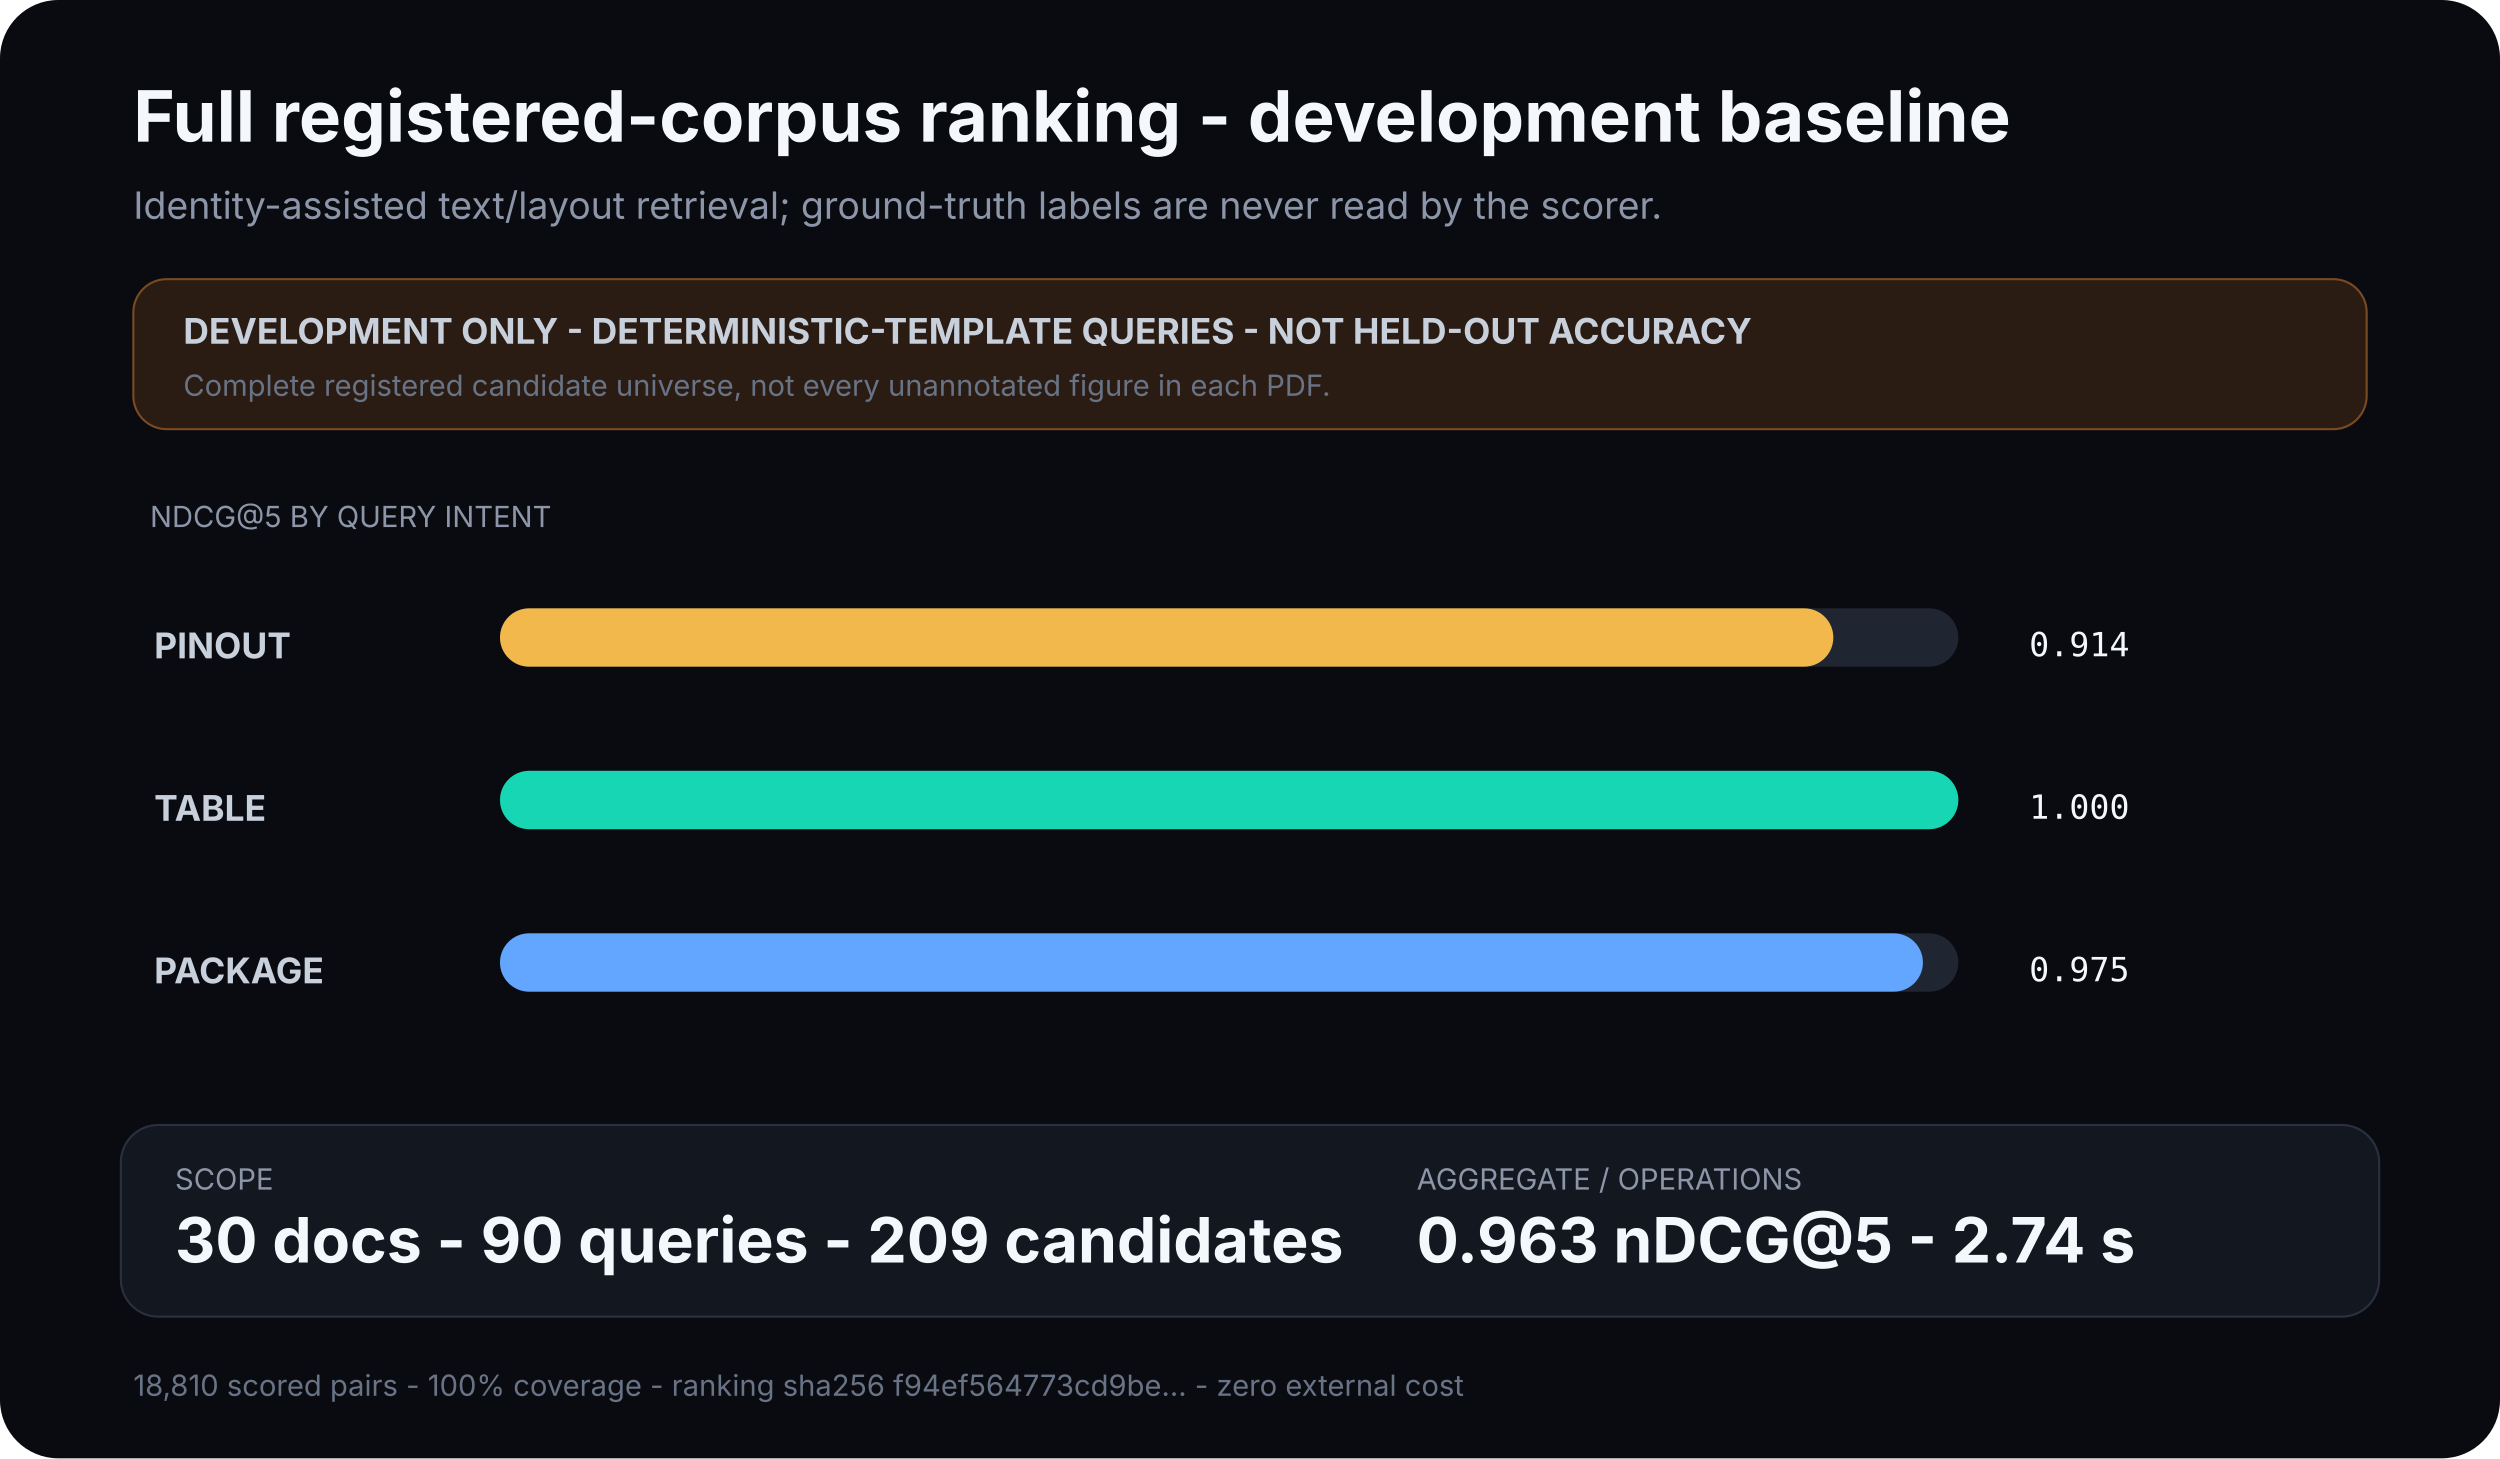
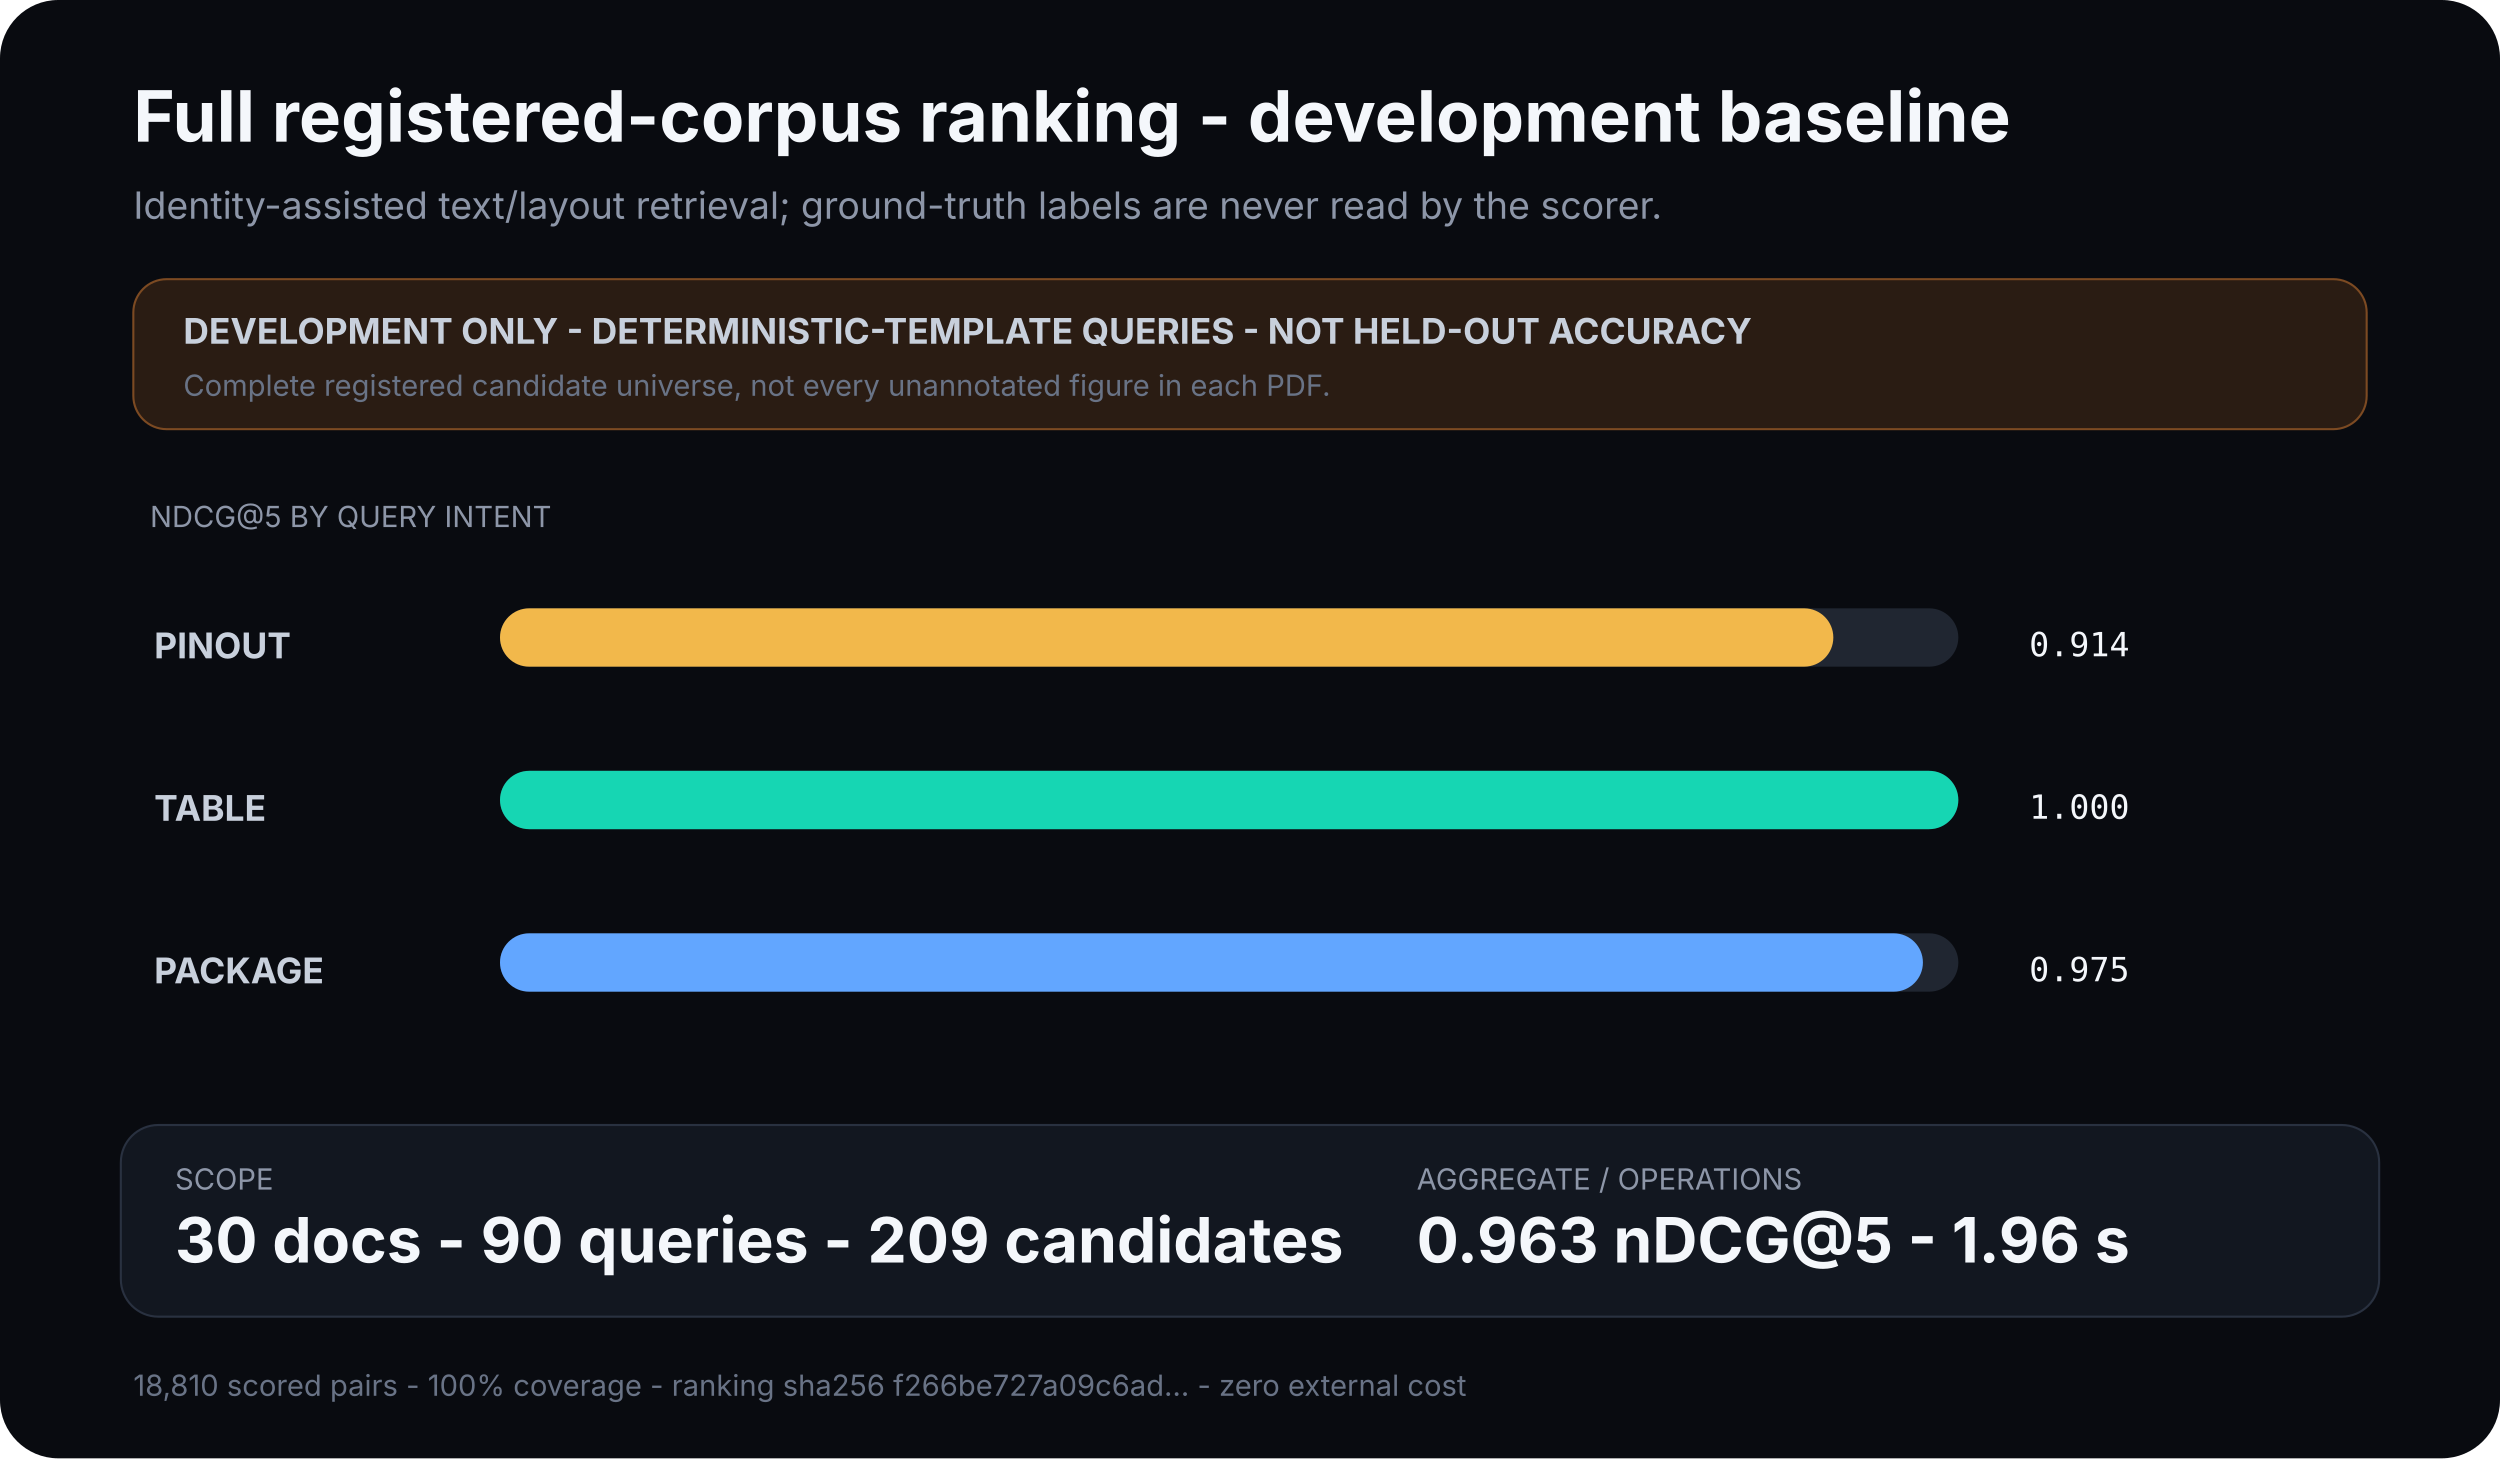
<svg xmlns="http://www.w3.org/2000/svg" width="1200" height="700" viewBox="0 0 1200 700" role="img" aria-labelledby="title desc">
  <rect width="1200" height="700" rx="28" fill="#090b10" />
  <style>.title{font:700 34px Inter,Segoe UI,sans-serif;fill:#f4f7fb}.sub{font:18px Inter,Segoe UI,sans-serif;fill:#8d96a8}.metric{font:700 30px Inter,Segoe UI,sans-serif;fill:#f4f7fb}.label{font:14px Inter,Segoe UI,sans-serif;fill:#8d96a8}.row{font:700 17px Inter,Segoe UI,sans-serif;fill:#c8d0dc}.mono{font:16px ui-monospace,Consolas,monospace;fill:#f4f7fb}.foot{font:14px Inter,Segoe UI,sans-serif;fill:#697386}</style>
  <text x="64" y="68" class="title">Full registered-corpus ranking - development baseline</text>
  <text x="64" y="105" class="sub">Identity-assisted text/layout retrieval; ground-truth labels are never read by the scorer.</text>
  <rect x="64" y="134" width="1072" height="72" rx="16" fill="#2a1c13" stroke="#7c4a22" />
  <text x="88" y="165" class="row">DEVELOPMENT ONLY - DETERMINISTIC-TEMPLATE QUERIES - NOT HELD-OUT ACCURACY</text>
  <text x="88" y="190" class="foot">Complete registered candidate universe, not every unannotated figure in each PDF.</text>
  <text x="72" y="253" class="label">NDCG@5 BY QUERY INTENT</text>
  <text x="74" y="316" class="row">PINOUT</text>
  <rect x="240" y="292" width="700" height="28" rx="14" fill="#202631" />
  <rect x="240" y="292" width="640" height="28" rx="14" fill="#f2b84b" />
  <text x="974" y="315" class="mono">0.914</text>
  <text x="74" y="394" class="row">TABLE</text>
  <rect x="240" y="370" width="700" height="28" rx="14" fill="#202631" />
  <rect x="240" y="370" width="700" height="28" rx="14" fill="#16d6b3" />
  <text x="974" y="393" class="mono">1.000</text>
  <text x="74" y="472" class="row">PACKAGE</text>
  <rect x="240" y="448" width="700" height="28" rx="14" fill="#202631" />
  <rect x="240" y="448" width="683" height="28" rx="14" fill="#62a6ff" />
  <text x="974" y="471" class="mono">0.975</text>
  <rect x="58" y="540" width="1084" height="92" rx="18" fill="#121720" stroke="#293140" />
  <text x="84" y="571" class="label">SCOPE</text>
  <text x="84" y="606" class="metric">30 docs - 90 queries - 209 candidates</text>
  <text x="680" y="571" class="label">AGGREGATE / OPERATIONS</text>
-   <text x="680" y="606" class="metric">0.963 nDCG@5 - 2.74 s</text>
-   <text x="64" y="670" class="foot">18,810 scored pairs - 100% coverage - ranking sha256 f94ef564773cd9be... - zero external cost</text>
+   <text x="680" y="606" class="metric">0.963 nDCG@5 - 1.96 s</text>
+   <text x="64" y="670" class="foot">18,810 scored pairs - 100% coverage - ranking sha256 f266be727a09c6ad... - zero external cost</text>
</svg>
